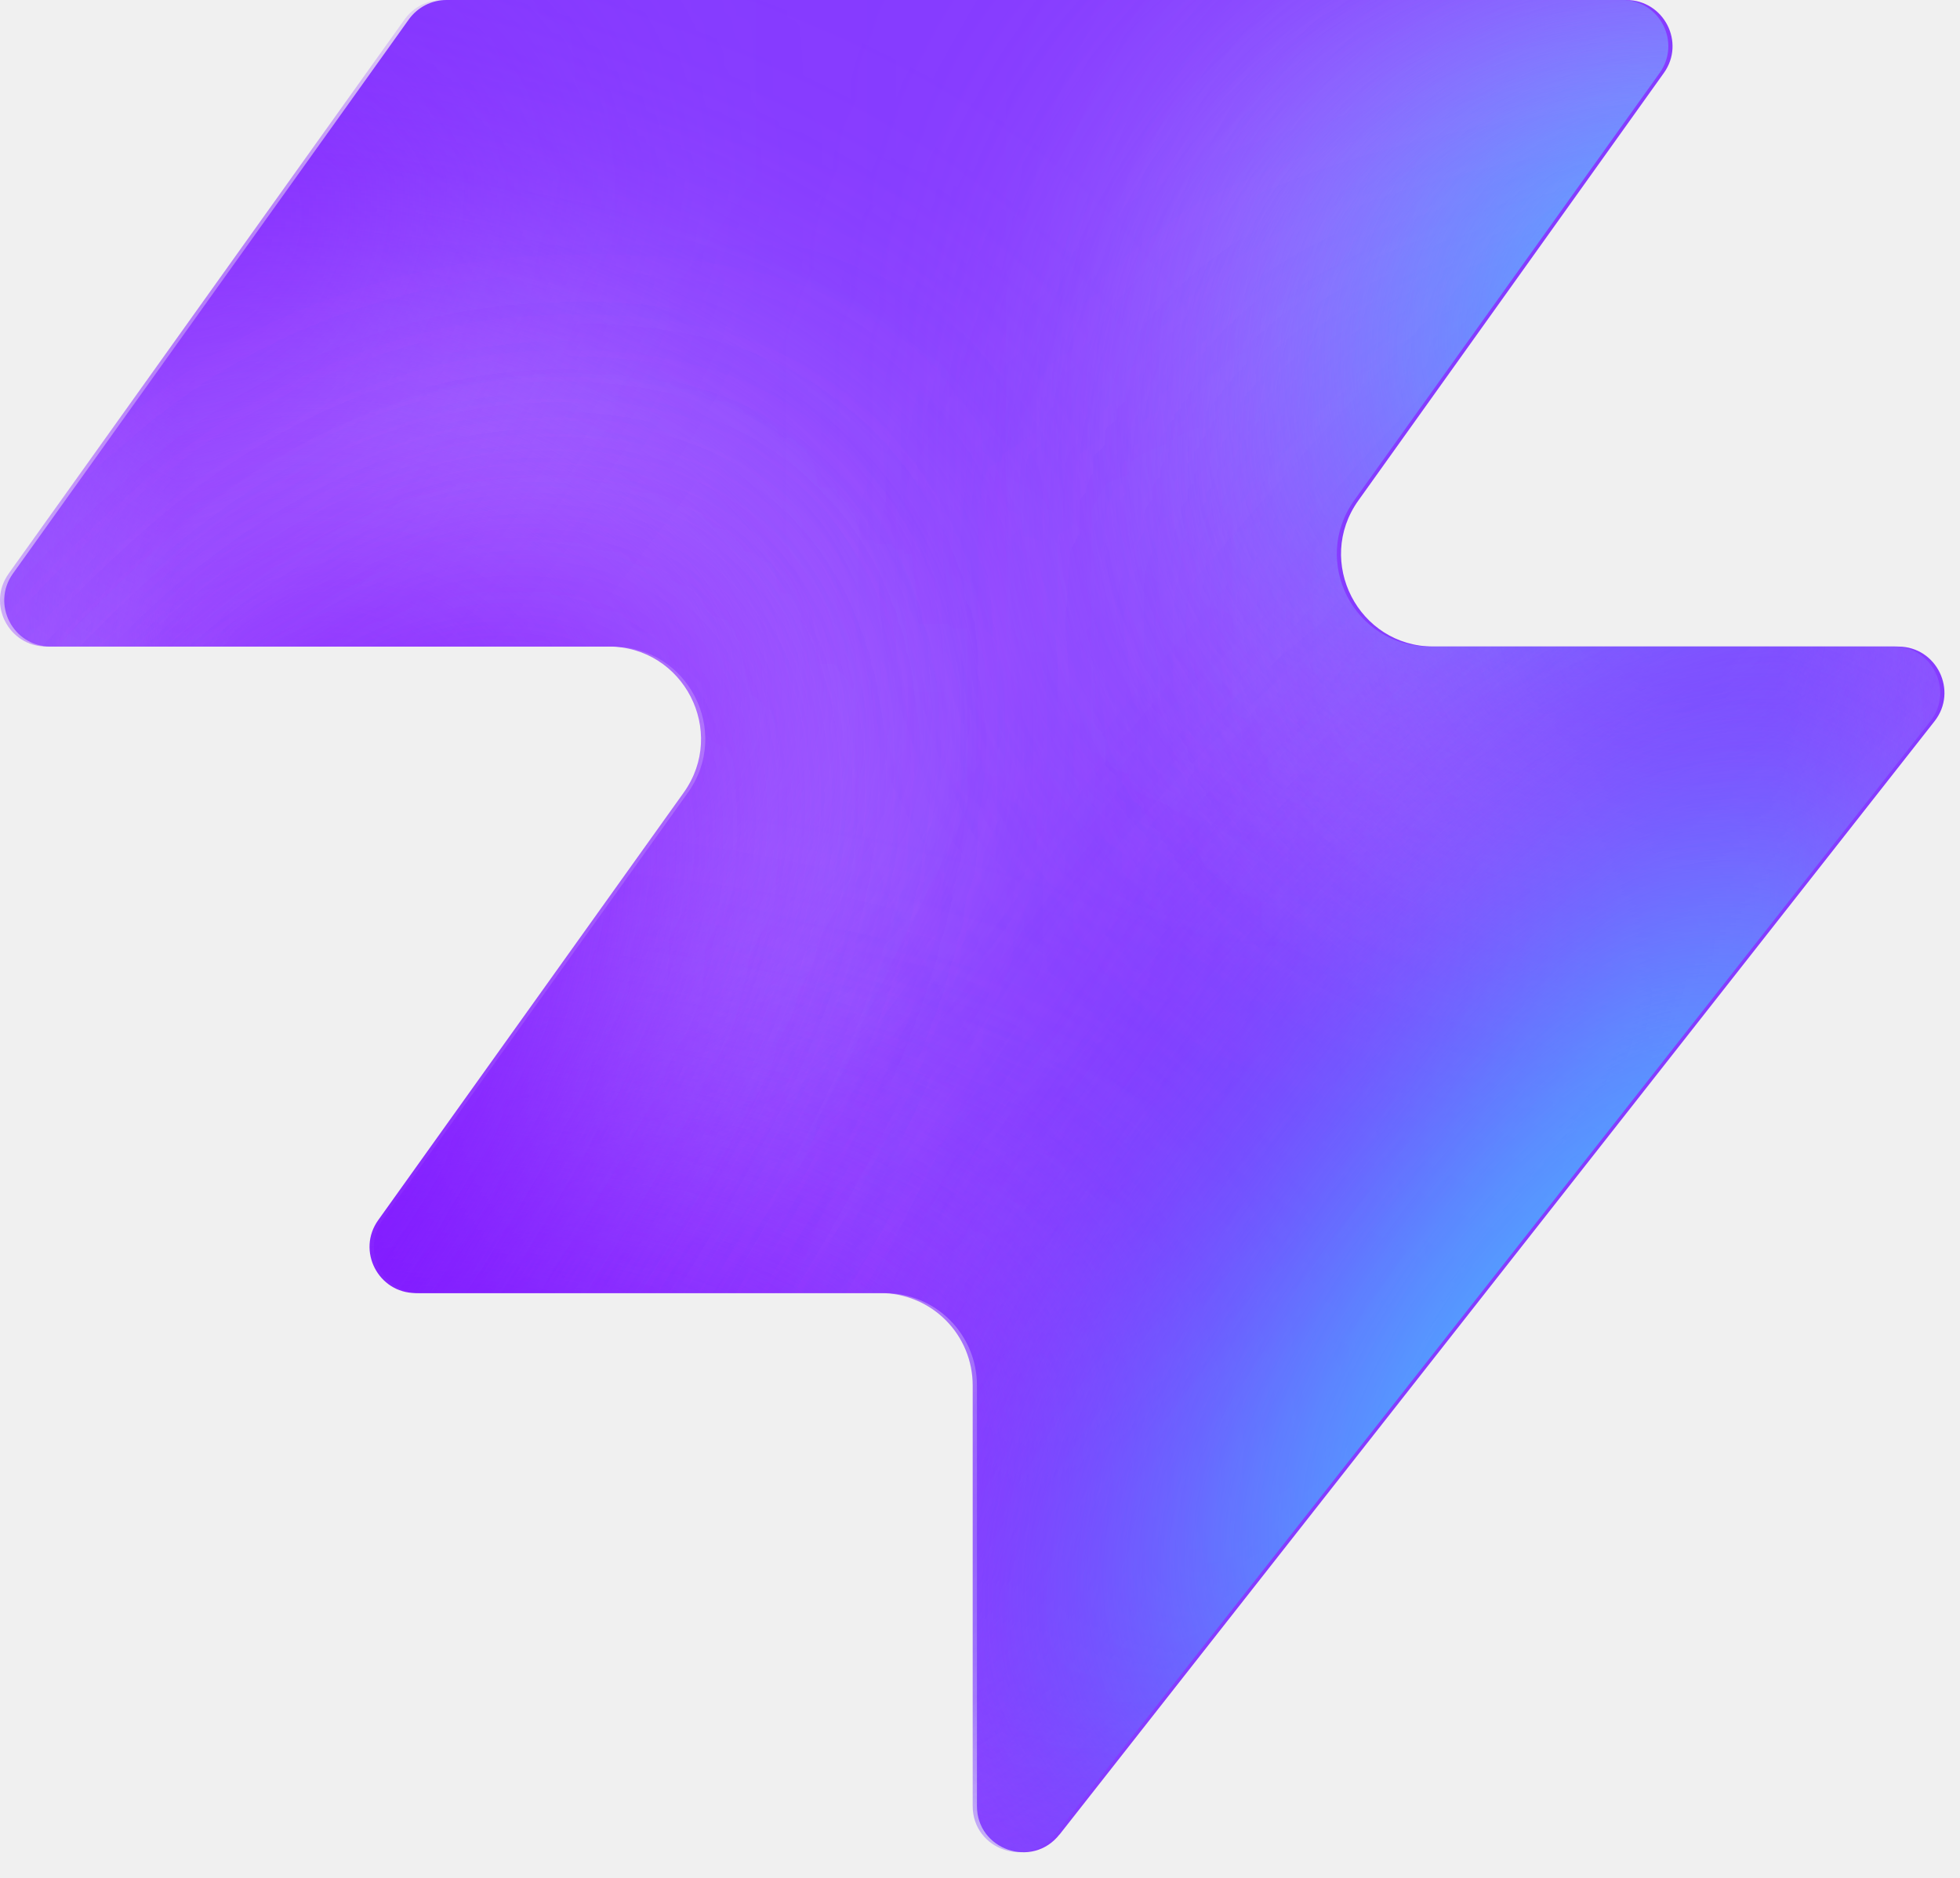
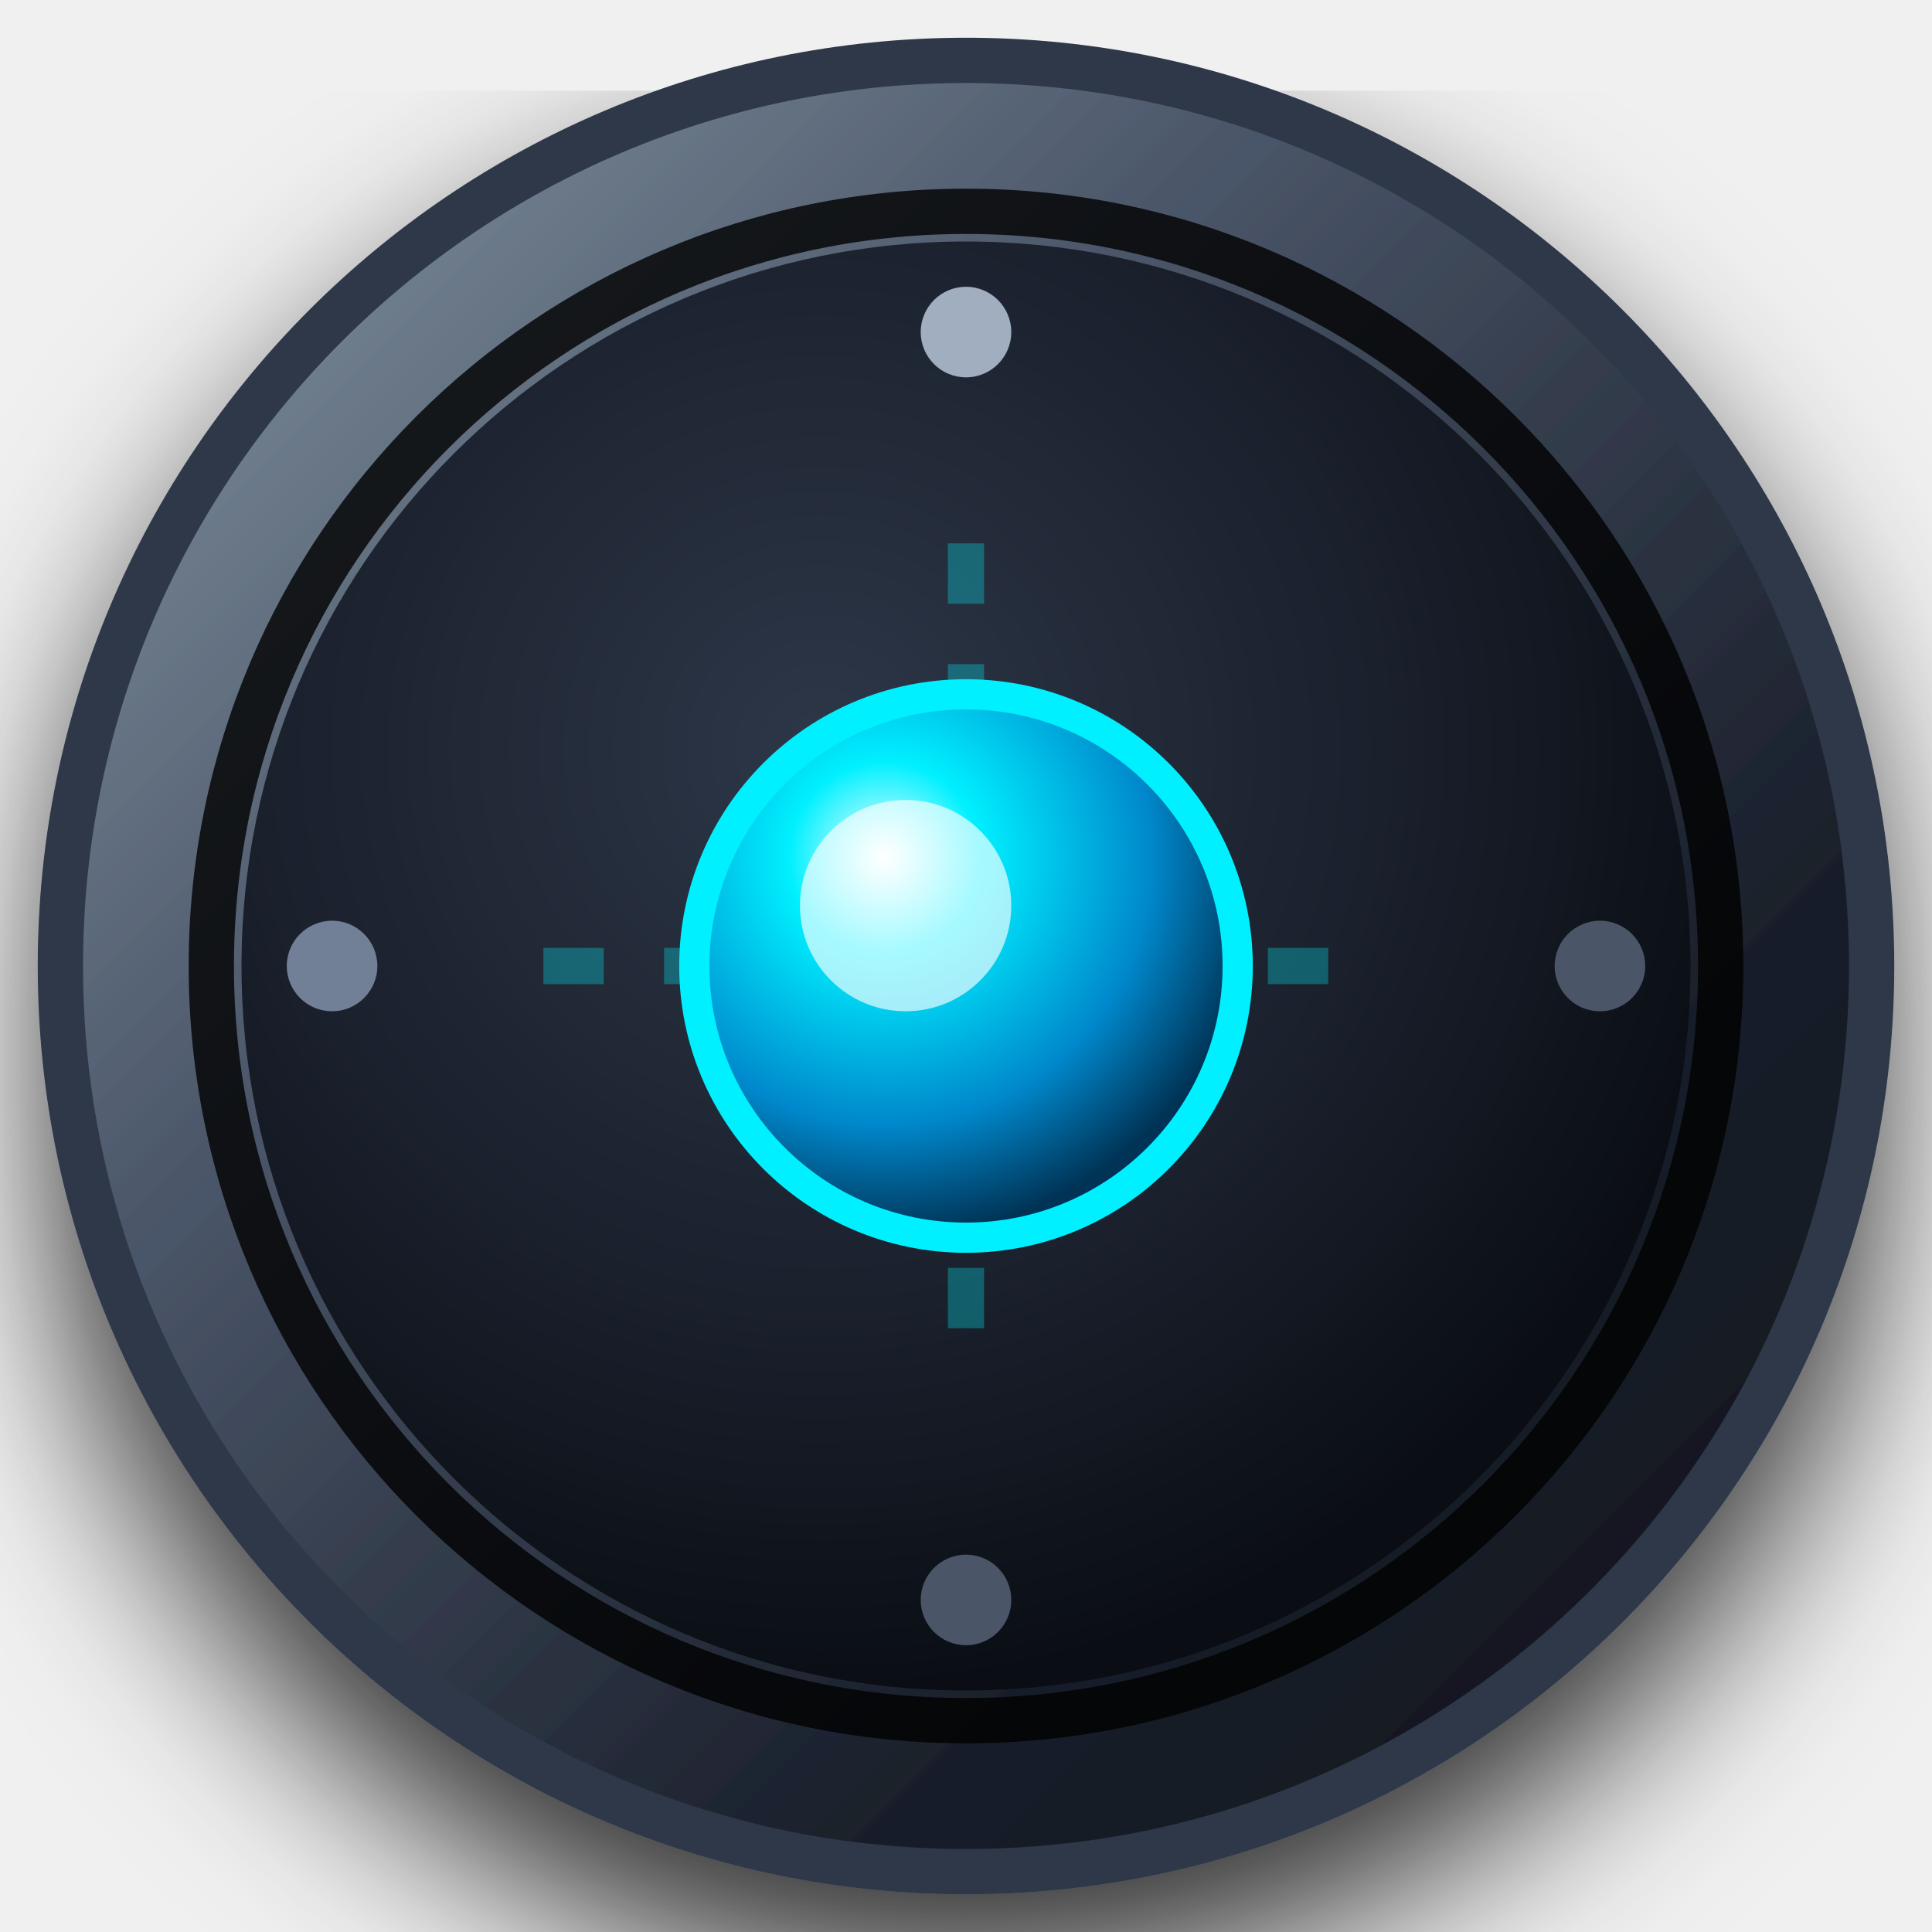
- <svg xmlns="http://www.w3.org/2000/svg" width="48" height="46" fill="none" viewBox="0 0 48 46">
-   <path fill="#863bff" d="M25.946 44.938c-.664.845-2.021.375-2.021-.698V33.937a2.26 2.26 0 0 0-2.262-2.262H10.287c-.92 0-1.456-1.04-.92-1.788l7.48-10.471c1.07-1.497 0-3.578-1.842-3.578H1.237c-.92 0-1.456-1.04-.92-1.788L10.013.474c.214-.297.556-.474.92-.474h28.894c.92 0 1.456 1.04.92 1.788l-7.48 10.471c-1.07 1.498 0 3.579 1.842 3.579h11.377c.943 0 1.473 1.088.89 1.83L25.947 44.94z" style="fill:#863bff;fill:color(display-p3 .525 .23 1);fill-opacity:1" />
-   <mask id="a" width="48" height="46" x="0" y="0" maskUnits="userSpaceOnUse" style="mask-type:alpha">
-     <path fill="#000" d="M25.842 44.938c-.664.844-2.021.375-2.021-.698V33.937a2.26 2.26 0 0 0-2.262-2.262H10.183c-.92 0-1.456-1.04-.92-1.788l7.48-10.471c1.07-1.498 0-3.579-1.842-3.579H1.133c-.92 0-1.456-1.04-.92-1.787L9.91.473c.214-.297.556-.474.92-.474h28.894c.92 0 1.456 1.04.92 1.788l-7.48 10.471c-1.07 1.498 0 3.578 1.842 3.578h11.377c.943 0 1.473 1.088.89 1.832L25.843 44.94z" style="fill:#000;fill-opacity:1" />
-   </mask>
-   <g mask="url(#a)">
-     <g filter="url(#b)">
-       <ellipse cx="5.508" cy="14.704" fill="#ede6ff" rx="5.508" ry="14.704" style="fill:#ede6ff;fill:color(display-p3 .927 .903 1);fill-opacity:1" transform="matrix(.00324 1 1 -.00324 -4.47 31.516)" />
-     </g>
-     <g filter="url(#c)">
-       <ellipse cx="10.399" cy="29.851" fill="#ede6ff" rx="10.399" ry="29.851" style="fill:#ede6ff;fill:color(display-p3 .927 .903 1);fill-opacity:1" transform="matrix(.00324 1 1 -.00324 -39.328 7.883)" />
-     </g>
-     <g filter="url(#d)">
-       <ellipse cx="5.508" cy="30.487" fill="#7e14ff" rx="5.508" ry="30.487" style="fill:#7e14ff;fill:color(display-p3 .492 .077 1);fill-opacity:1" transform="rotate(89.814 -25.913 -14.639)scale(1 -1)" />
-     </g>
-     <g filter="url(#e)">
-       <ellipse cx="5.508" cy="30.599" fill="#7e14ff" rx="5.508" ry="30.599" style="fill:#7e14ff;fill:color(display-p3 .492 .077 1);fill-opacity:1" transform="rotate(89.814 -32.644 -3.334)scale(1 -1)" />
-     </g>
-     <g filter="url(#f)">
-       <ellipse cx="5.508" cy="30.599" fill="#7e14ff" rx="5.508" ry="30.599" style="fill:#7e14ff;fill:color(display-p3 .492 .077 1);fill-opacity:1" transform="matrix(.00324 1 1 -.00324 -34.34 30.47)" />
-     </g>
-     <g filter="url(#g)">
-       <ellipse cx="14.072" cy="22.078" fill="#ede6ff" rx="14.072" ry="22.078" style="fill:#ede6ff;fill:color(display-p3 .927 .903 1);fill-opacity:1" transform="rotate(93.35 24.506 48.493)scale(-1 1)" />
-     </g>
-     <g filter="url(#h)">
-       <ellipse cx="3.47" cy="21.501" fill="#7e14ff" rx="3.47" ry="21.501" style="fill:#7e14ff;fill:color(display-p3 .492 .077 1);fill-opacity:1" transform="rotate(89.009 28.708 47.59)scale(-1 1)" />
-     </g>
-     <g filter="url(#i)">
-       <ellipse cx="3.47" cy="21.501" fill="#7e14ff" rx="3.47" ry="21.501" style="fill:#7e14ff;fill:color(display-p3 .492 .077 1);fill-opacity:1" transform="rotate(89.009 28.708 47.59)scale(-1 1)" />
-     </g>
-     <g filter="url(#j)">
-       <ellipse cx=".387" cy="8.972" fill="#7e14ff" rx="4.407" ry="29.108" style="fill:#7e14ff;fill:color(display-p3 .492 .077 1);fill-opacity:1" transform="rotate(39.51 .387 8.972)" />
-     </g>
-     <g filter="url(#k)">
-       <ellipse cx="47.523" cy="-6.092" fill="#7e14ff" rx="4.407" ry="29.108" style="fill:#7e14ff;fill:color(display-p3 .492 .077 1);fill-opacity:1" transform="rotate(37.892 47.523 -6.092)" />
-     </g>
-     <g filter="url(#l)">
-       <ellipse cx="41.412" cy="6.333" fill="#47bfff" rx="5.971" ry="9.665" style="fill:#47bfff;fill:color(display-p3 .28 .748 1);fill-opacity:1" transform="rotate(37.892 41.412 6.333)" />
-     </g>
-     <g filter="url(#m)">
-       <ellipse cx="-1.879" cy="38.332" fill="#7e14ff" rx="4.407" ry="29.108" style="fill:#7e14ff;fill:color(display-p3 .492 .077 1);fill-opacity:1" transform="rotate(37.892 -1.88 38.332)" />
-     </g>
-     <g filter="url(#n)">
-       <ellipse cx="-1.879" cy="38.332" fill="#7e14ff" rx="4.407" ry="29.108" style="fill:#7e14ff;fill:color(display-p3 .492 .077 1);fill-opacity:1" transform="rotate(37.892 -1.88 38.332)" />
-     </g>
-     <g filter="url(#o)">
-       <ellipse cx="35.651" cy="29.907" fill="#7e14ff" rx="4.407" ry="29.108" style="fill:#7e14ff;fill:color(display-p3 .492 .077 1);fill-opacity:1" transform="rotate(37.892 35.651 29.907)" />
-     </g>
-     <g filter="url(#p)">
-       <ellipse cx="38.418" cy="32.4" fill="#47bfff" rx="5.971" ry="15.297" style="fill:#47bfff;fill:color(display-p3 .28 .748 1);fill-opacity:1" transform="rotate(37.892 38.418 32.4)" />
-     </g>
-   </g>
+ <svg xmlns="http://www.w3.org/2000/svg" viewBox="0 0 64 64">
  <defs>
-     <filter id="b" width="60.045" height="41.654" x="-19.77" y="16.149" color-interpolation-filters="sRGB" filterUnits="userSpaceOnUse">
-       <feFlood flood-opacity="0" result="BackgroundImageFix" />
-       <feBlend in="SourceGraphic" in2="BackgroundImageFix" result="shape" />
-       <feGaussianBlur result="effect1_foregroundBlur_2002_17158" stdDeviation="7.659" />
-     </filter>
-     <filter id="c" width="90.34" height="51.437" x="-54.613" y="-7.533" color-interpolation-filters="sRGB" filterUnits="userSpaceOnUse">
-       <feFlood flood-opacity="0" result="BackgroundImageFix" />
-       <feBlend in="SourceGraphic" in2="BackgroundImageFix" result="shape" />
-       <feGaussianBlur result="effect1_foregroundBlur_2002_17158" stdDeviation="7.659" />
-     </filter>
-     <filter id="d" width="79.355" height="29.4" x="-49.64" y="2.03" color-interpolation-filters="sRGB" filterUnits="userSpaceOnUse">
-       <feFlood flood-opacity="0" result="BackgroundImageFix" />
-       <feBlend in="SourceGraphic" in2="BackgroundImageFix" result="shape" />
-       <feGaussianBlur result="effect1_foregroundBlur_2002_17158" stdDeviation="4.596" />
-     </filter>
-     <filter id="e" width="79.579" height="29.4" x="-45.045" y="20.029" color-interpolation-filters="sRGB" filterUnits="userSpaceOnUse">
-       <feFlood flood-opacity="0" result="BackgroundImageFix" />
-       <feBlend in="SourceGraphic" in2="BackgroundImageFix" result="shape" />
-       <feGaussianBlur result="effect1_foregroundBlur_2002_17158" stdDeviation="4.596" />
-     </filter>
-     <filter id="f" width="79.579" height="29.4" x="-43.513" y="21.178" color-interpolation-filters="sRGB" filterUnits="userSpaceOnUse">
-       <feFlood flood-opacity="0" result="BackgroundImageFix" />
-       <feBlend in="SourceGraphic" in2="BackgroundImageFix" result="shape" />
-       <feGaussianBlur result="effect1_foregroundBlur_2002_17158" stdDeviation="4.596" />
-     </filter>
-     <filter id="g" width="74.749" height="58.852" x="15.756" y="-17.901" color-interpolation-filters="sRGB" filterUnits="userSpaceOnUse">
-       <feFlood flood-opacity="0" result="BackgroundImageFix" />
-       <feBlend in="SourceGraphic" in2="BackgroundImageFix" result="shape" />
-       <feGaussianBlur result="effect1_foregroundBlur_2002_17158" stdDeviation="7.659" />
-     </filter>
-     <filter id="h" width="61.377" height="25.362" x="23.548" y="2.284" color-interpolation-filters="sRGB" filterUnits="userSpaceOnUse">
-       <feFlood flood-opacity="0" result="BackgroundImageFix" />
-       <feBlend in="SourceGraphic" in2="BackgroundImageFix" result="shape" />
-       <feGaussianBlur result="effect1_foregroundBlur_2002_17158" stdDeviation="4.596" />
-     </filter>
-     <filter id="i" width="61.377" height="25.362" x="23.548" y="2.284" color-interpolation-filters="sRGB" filterUnits="userSpaceOnUse">
-       <feFlood flood-opacity="0" result="BackgroundImageFix" />
-       <feBlend in="SourceGraphic" in2="BackgroundImageFix" result="shape" />
-       <feGaussianBlur result="effect1_foregroundBlur_2002_17158" stdDeviation="4.596" />
-     </filter>
-     <filter id="j" width="56.045" height="63.649" x="-27.636" y="-22.853" color-interpolation-filters="sRGB" filterUnits="userSpaceOnUse">
-       <feFlood flood-opacity="0" result="BackgroundImageFix" />
-       <feBlend in="SourceGraphic" in2="BackgroundImageFix" result="shape" />
-       <feGaussianBlur result="effect1_foregroundBlur_2002_17158" stdDeviation="4.596" />
-     </filter>
-     <filter id="k" width="54.814" height="64.646" x="20.116" y="-38.415" color-interpolation-filters="sRGB" filterUnits="userSpaceOnUse">
-       <feFlood flood-opacity="0" result="BackgroundImageFix" />
-       <feBlend in="SourceGraphic" in2="BackgroundImageFix" result="shape" />
-       <feGaussianBlur result="effect1_foregroundBlur_2002_17158" stdDeviation="4.596" />
-     </filter>
-     <filter id="l" width="33.541" height="35.313" x="24.641" y="-11.323" color-interpolation-filters="sRGB" filterUnits="userSpaceOnUse">
-       <feFlood flood-opacity="0" result="BackgroundImageFix" />
-       <feBlend in="SourceGraphic" in2="BackgroundImageFix" result="shape" />
-       <feGaussianBlur result="effect1_foregroundBlur_2002_17158" stdDeviation="4.596" />
-     </filter>
-     <filter id="m" width="54.814" height="64.646" x="-29.286" y="6.009" color-interpolation-filters="sRGB" filterUnits="userSpaceOnUse">
-       <feFlood flood-opacity="0" result="BackgroundImageFix" />
-       <feBlend in="SourceGraphic" in2="BackgroundImageFix" result="shape" />
-       <feGaussianBlur result="effect1_foregroundBlur_2002_17158" stdDeviation="4.596" />
-     </filter>
-     <filter id="n" width="54.814" height="64.646" x="-29.286" y="6.009" color-interpolation-filters="sRGB" filterUnits="userSpaceOnUse">
-       <feFlood flood-opacity="0" result="BackgroundImageFix" />
-       <feBlend in="SourceGraphic" in2="BackgroundImageFix" result="shape" />
-       <feGaussianBlur result="effect1_foregroundBlur_2002_17158" stdDeviation="4.596" />
-     </filter>
-     <filter id="o" width="54.814" height="64.646" x="8.244" y="-2.416" color-interpolation-filters="sRGB" filterUnits="userSpaceOnUse">
-       <feFlood flood-opacity="0" result="BackgroundImageFix" />
-       <feBlend in="SourceGraphic" in2="BackgroundImageFix" result="shape" />
-       <feGaussianBlur result="effect1_foregroundBlur_2002_17158" stdDeviation="4.596" />
-     </filter>
-     <filter id="p" width="39.409" height="43.623" x="18.713" y="10.588" color-interpolation-filters="sRGB" filterUnits="userSpaceOnUse">
-       <feFlood flood-opacity="0" result="BackgroundImageFix" />
-       <feBlend in="SourceGraphic" in2="BackgroundImageFix" result="shape" />
-       <feGaussianBlur result="effect1_foregroundBlur_2002_17158" stdDeviation="4.596" />
+     <linearGradient id="metalRim" x1="0%" y1="0%" x2="100%" y2="100%">
+       <stop offset="0%" stop-color="#8a9ba8" />
+       <stop offset="35%" stop-color="#4a5568" />
+       <stop offset="70%" stop-color="#1a202c" />
+       <stop offset="100%" stop-color="#0d1117" />
+     </linearGradient>
+     <radialGradient id="facePlate" cx="40%" cy="35%" r="65%">
+       <stop offset="0%" stop-color="#2d3748" />
+       <stop offset="60%" stop-color="#1a202c" />
+       <stop offset="100%" stop-color="#0a0e14" />
+     </radialGradient>
+     <radialGradient id="diodeGlow" cx="35%" cy="30%" r="70%">
+       <stop offset="0%" stop-color="#ffffff" />
+       <stop offset="25%" stop-color="#00f0ff" />
+       <stop offset="70%" stop-color="#0088cc" />
+       <stop offset="100%" stop-color="#003355" />
+     </radialGradient>
+     <filter id="skeuoShadow" x="-20%" y="-20%" width="140%" height="140%">
+       <feDropShadow dx="0" dy="3" stdDeviation="3" flood-color="#000000" flood-opacity="0.8" />
    </filter>
  </defs>
+   <circle cx="32" cy="32" r="30" fill="url(#metalRim)" filter="url(#skeuoShadow)" stroke="#2d3748" stroke-width="1.5" />
+   <circle cx="32" cy="32" r="25" fill="none" stroke="#000000" stroke-width="1.5" opacity="0.8" />
+   <circle cx="32" cy="32" r="24" fill="url(#facePlate)" />
+   <circle cx="32" cy="11" r="1.5" fill="#a0aec0" />
+   <circle cx="32" cy="53" r="1.5" fill="#4a5568" />
+   <circle cx="11" cy="32" r="1.5" fill="#718096" />
+   <circle cx="53" cy="32" r="1.5" fill="#4a5568" />
+   <path d="M 18 32 L 46 32 M 32 18 L 32 46" stroke="#00f0ff" stroke-width="1.2" opacity="0.3" stroke-dasharray="2,2" />
+   <circle cx="32" cy="32" r="9" fill="url(#diodeGlow)" stroke="#00f0ff" stroke-width="1" />
+   <circle cx="30" cy="30" r="3.5" fill="#ffffff" opacity="0.65" />
</svg>
